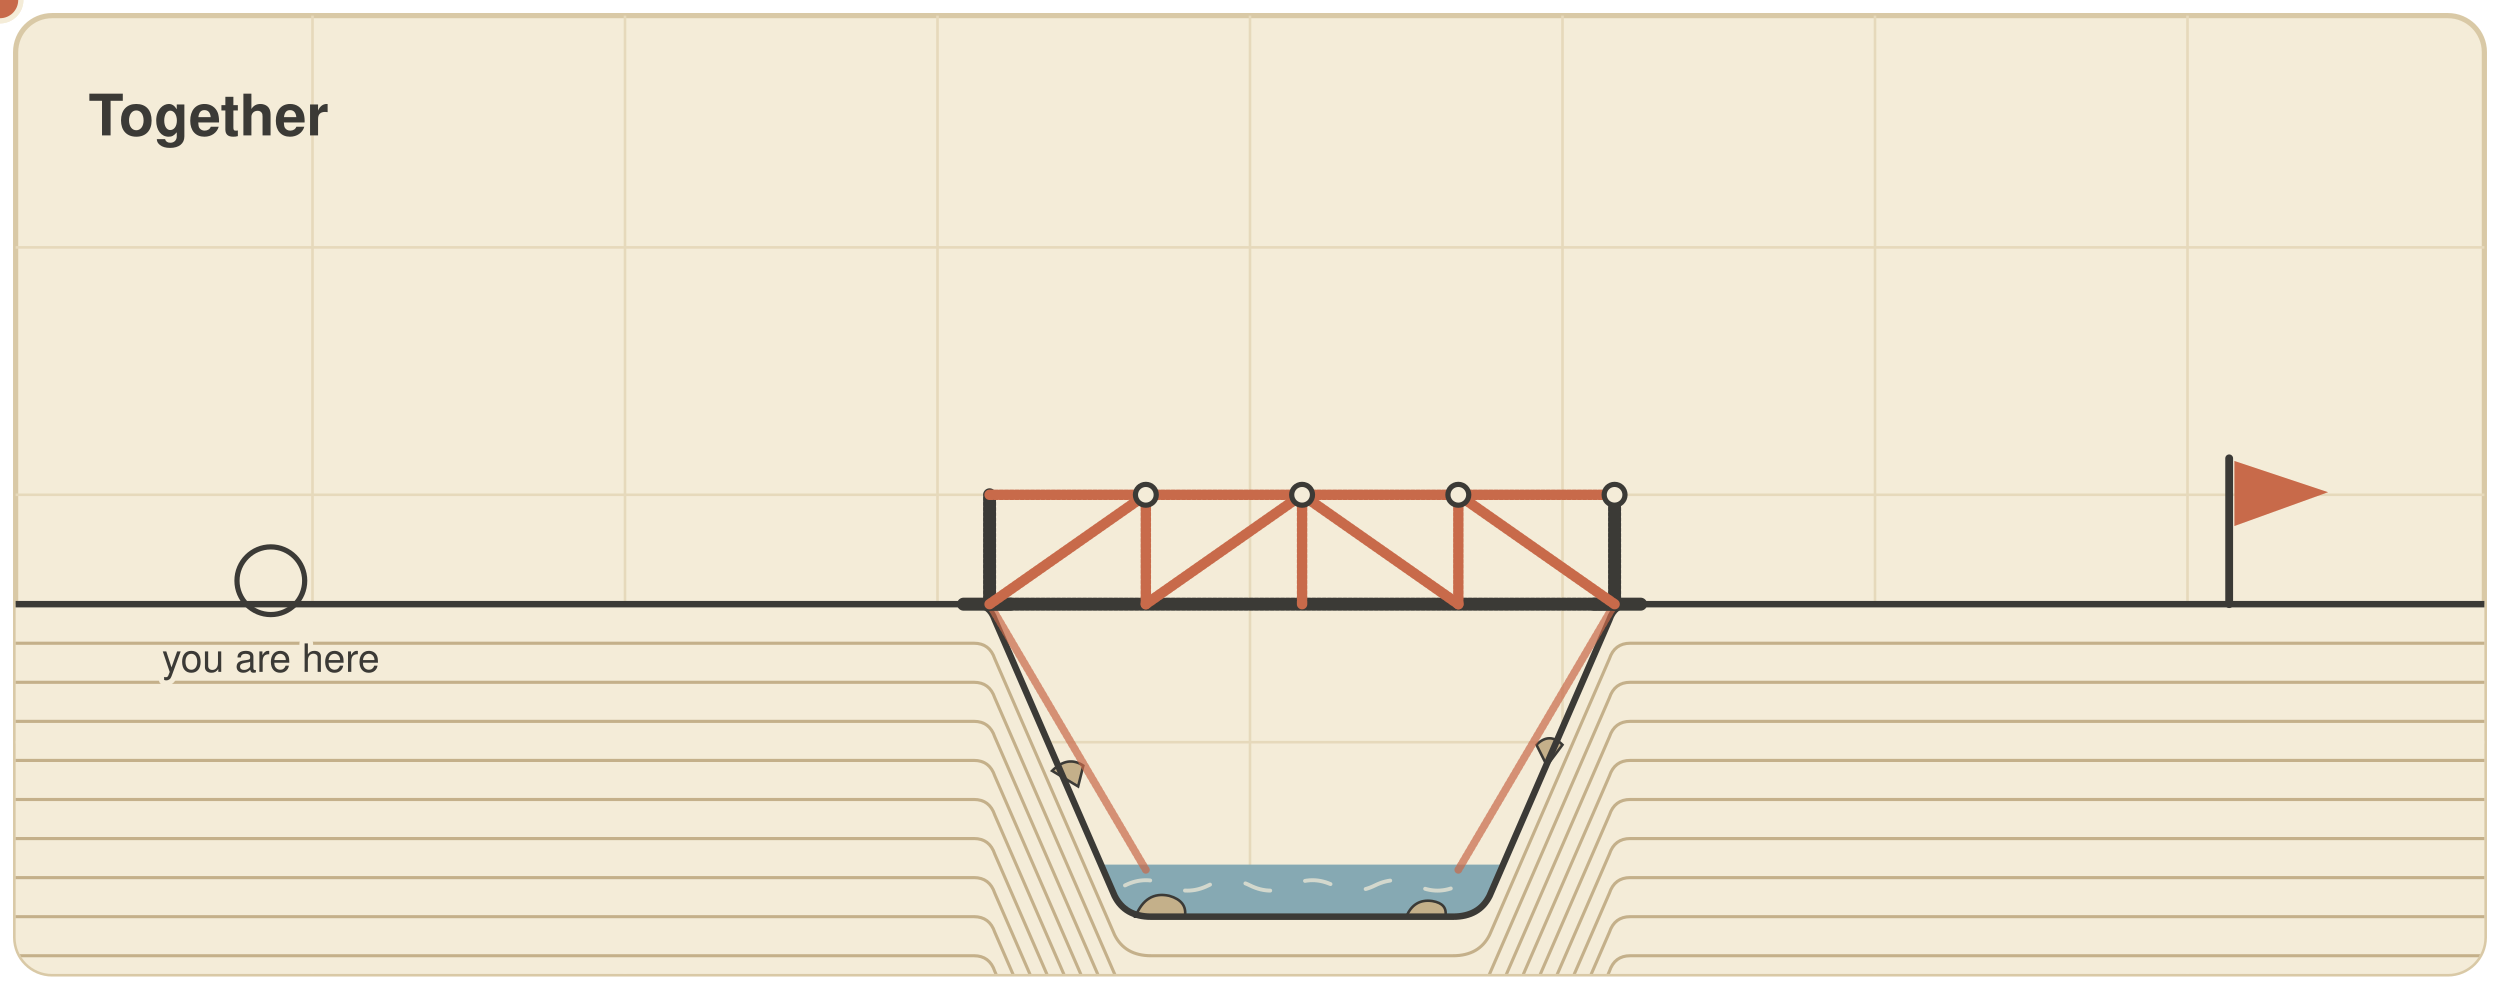
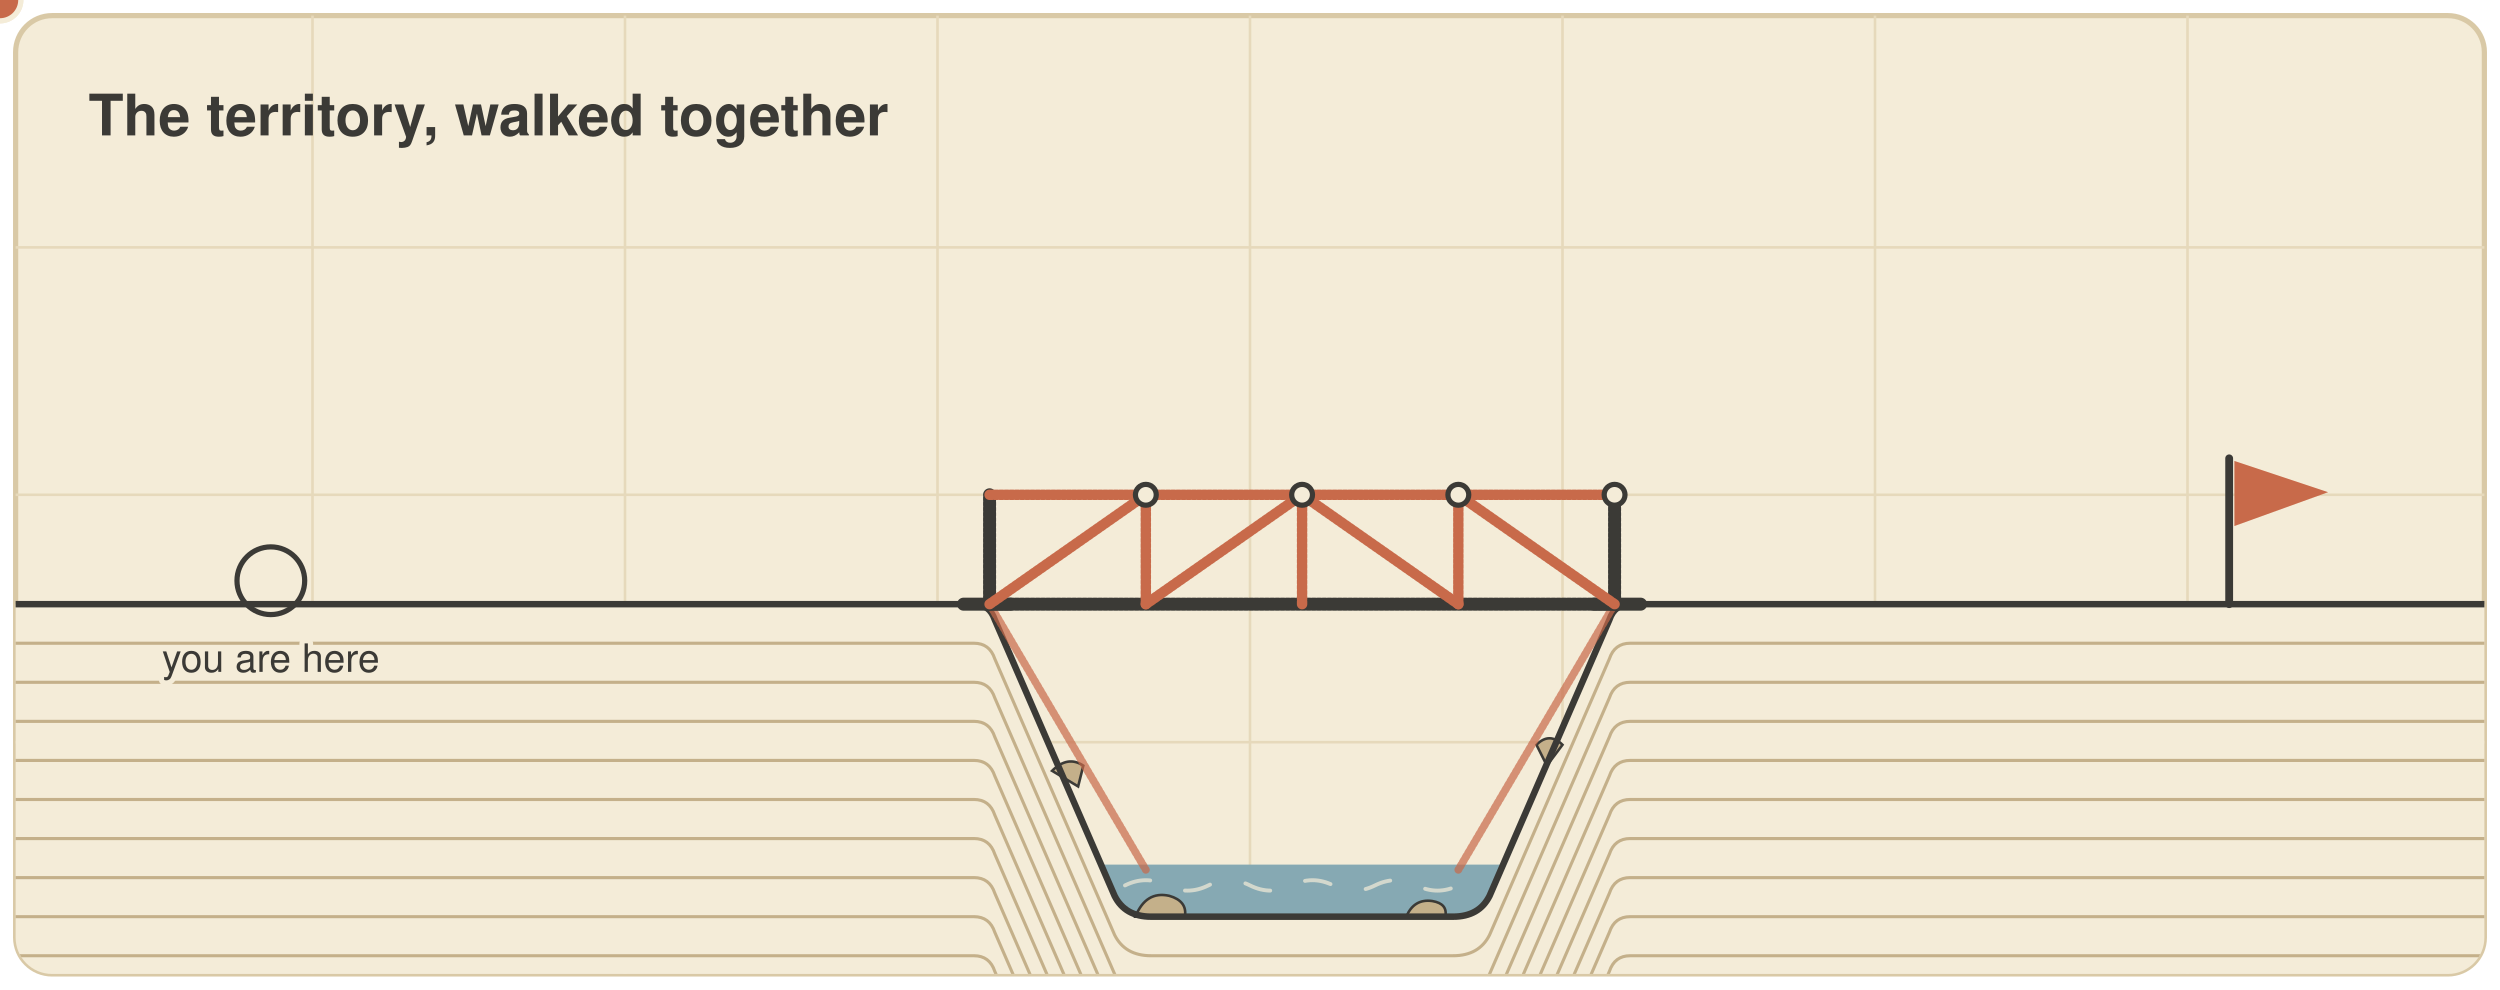
- <svg xmlns="http://www.w3.org/2000/svg" viewBox="0 0 960 380" role="img" aria-label="Alone: the agent throws one thin plank across a gorge and runs onto it; the plank sags, snaps, and the agent falls into the river. Together: you plant the posts and the deck, the agent adds the bracing, triangle by triangle, and both of you cross a strong truss bridge to the goal.">
+ <svg xmlns="http://www.w3.org/2000/svg" viewBox="0 0 960 380" role="img" aria-label="The map taken for the territory: the agent throws one thin plank across a gorge and walks onto it; the plank sags and snaps, and the agent drops into the river. The territory, walked together: you plant the posts and the deck, the agent adds the bracing, triangle by triangle, and both of you cross a strong truss bridge to the goal.">
  <style>
text { font-family: -apple-system, BlinkMacSystemFont, "Segoe UI", Helvetica, Arial, sans-serif; }
.still { display: none; }
@media (prefers-reduced-motion: reduce) {
  .motion { display: none; }
  .still { display: inline; }
  * { animation: none !important; }
}
</style>
  <defs>
    <clipPath id="map">
      <rect x="6" y="6" width="948" height="368" rx="14" />
    </clipPath>
    <clipPath id="ground">
      <path d="M6 232 H374 Q380 232 382 238 L428 344 Q432 352 442 352 H558 Q568 352 572 344 L618 238 Q620 232 626 232 H954 V374 H6 Z" />
    </clipPath>
  </defs>
  <rect x="6" y="6" width="948" height="368" rx="14" fill="#f4ecd8" stroke="#d9c9a6" stroke-width="2" />
  <g stroke="#e6d9bb" stroke-width="1">
    <path d="M120 6 V374 M240 6 V374 M360 6 V374 M480 6 V374 M600 6 V374 M720 6 V374 M840 6 V374" />
    <path d="M6 95 H954 M6 190 H954 M6 285 H954" />
  </g>
  <g clip-path="url(#map)">
    <path d="M6 232 H374 Q380 232 382 238 L428 344 Q432 352 442 352 H558 Q568 352 572 344 L618 238 Q620 232 626 232 H954 V374 H6 Z" fill="#f4ecd8" />
    <g clip-path="url(#ground)" fill="none" stroke="#c4b08a" stroke-width="1.2">
      <path d="M6 232 H374 Q380 232 382 238 L428 344 Q432 352 442 352 H558 Q568 352 572 344 L618 238 Q620 232 626 232 H954" transform="translate(0 15)" />
      <path d="M6 232 H374 Q380 232 382 238 L428 344 Q432 352 442 352 H558 Q568 352 572 344 L618 238 Q620 232 626 232 H954" transform="translate(0 30)" />
      <path d="M6 232 H374 Q380 232 382 238 L428 344 Q432 352 442 352 H558 Q568 352 572 344 L618 238 Q620 232 626 232 H954" transform="translate(0 45)" />
      <path d="M6 232 H374 Q380 232 382 238 L428 344 Q432 352 442 352 H558 Q568 352 572 344 L618 238 Q620 232 626 232 H954" transform="translate(0 60)" />
      <path d="M6 232 H374 Q380 232 382 238 L428 344 Q432 352 442 352 H558 Q568 352 572 344 L618 238 Q620 232 626 232 H954" transform="translate(0 75)" />
      <path d="M6 232 H374 Q380 232 382 238 L428 344 Q432 352 442 352 H558 Q568 352 572 344 L618 238 Q620 232 626 232 H954" transform="translate(0 90)" />
      <path d="M6 232 H374 Q380 232 382 238 L428 344 Q432 352 442 352 H558 Q568 352 572 344 L618 238 Q620 232 626 232 H954" transform="translate(0 105)" />
      <path d="M6 232 H374 Q380 232 382 238 L428 344 Q432 352 442 352 H558 Q568 352 572 344 L618 238 Q620 232 626 232 H954" transform="translate(0 120)" />
      <path d="M6 232 H374 Q380 232 382 238 L428 344 Q432 352 442 352 H558 Q568 352 572 344 L618 238 Q620 232 626 232 H954" transform="translate(0 135)" />
    </g>
    <path d="M423 332 L428 344 Q432 352 442 352 H558 Q568 352 572 344 L577 332 Z" fill="#86a9b3" />
    <g fill="#c4b08a" stroke="#3b3a36" stroke-width="1">
      <path d="M436 352 q4 -10 13 -8 q7 2 6 8 Z" />
      <path d="M540 352 q3 -7 10 -6 q6 1 5 6 Z" />
      <path d="M404 296 q6 -6 12 -2 l-2 8 Z" />
      <path d="M590 286 q5 -5 10 0 l-6 8 Z" />
    </g>
    <path d="M6 232 H374 Q380 232 382 238 L428 344 Q432 352 442 352 H558 Q568 352 572 344 L618 238 Q620 232 626 232 H954" fill="none" stroke="#3b3a36" stroke-width="2.5" stroke-linejoin="round" />
  </g>
  <circle cx="104" cy="223" r="13" fill="none" stroke="#3b3a36" stroke-width="2" />
  <text x="104" y="258" font-size="15" text-anchor="middle" fill="#3b3a36" paint-order="stroke" stroke="#f4ecd8" stroke-width="4" stroke-linejoin="round">you are here</text>
  <path d="M856 232 V176" stroke="#3b3a36" stroke-width="3" stroke-linecap="round" />
  <path d="M858 177 L894 189 L858 202 Z" fill="#c86a4a" />
  <g class="motion">
    <animate attributeName="opacity" values="0;1;1;0" keyTimes="0;0.03;0.96;1" dur="12s" repeatCount="indefinite" />
    <path d="M432 340 q8 -4 16 0 t16 0 t16 0 t16 0 t16 0 t16 0 t16 0 t16 0" fill="none" stroke="#f4ecd8" stroke-width="1.5" stroke-linecap="round" stroke-dasharray="10 14" opacity="0.7">
      <animate attributeName="stroke-dashoffset" values="0;-240" keyTimes="0;1" dur="12s" repeatCount="indefinite" />
    </path>
    <g stroke="#c86a4a" stroke-width="3" stroke-linecap="round" fill="none" opacity="0.7">
      <animate attributeName="opacity" values="1;1;0.7;0.7" keyTimes="0;0.3;0.34;1" dur="12s" repeatCount="indefinite" calcMode="spline" keySplines="0 0 1 1;0 0 1 1;0 0 1 1" />
      <path pathLength="1" d="M380 232 L440 334" stroke-dasharray="1 1" stroke-dashoffset="0">
        <animate attributeName="stroke-dashoffset" values="1;1;0;0" keyTimes="0;0.06;0.085;1" dur="12s" repeatCount="indefinite" calcMode="spline" keySplines="0 0 1 1;0.4 0 0.2 1;0 0 1 1" />
        <animate attributeName="d" values="M380 232 L500 232;M380 232 L500 232;M380 232 L500 262;M380 232 L500 257;M380 232 L500 265;M380 232 L478 312;M380 232 L430 340;M380 232 L446 330;M380 232 L440 334;M380 232 L440 334" keyTimes="0;0.11;0.17;0.19;0.21;0.235;0.26;0.272;0.285;1" dur="12s" repeatCount="indefinite" calcMode="spline" keySplines="0 0 1 1;0.4 0 0.6 1;0.4 0 0.6 1;0.4 0 0.6 1;0.5 0 1 1;0.2 0 0.4 1;0.3 0 0.6 1;0.3 0 0.6 1;0 0 1 1" />
      </path>
      <path pathLength="1" d="M620 232 L560 334" stroke-dasharray="1 1" stroke-dashoffset="0">
        <animate attributeName="stroke-dashoffset" values="-1;-1;0;0" keyTimes="0;0.085;0.11;1" dur="12s" repeatCount="indefinite" calcMode="spline" keySplines="0 0 1 1;0.4 0 0.2 1;0 0 1 1" />
        <animate attributeName="d" values="M620 232 L500 232;M620 232 L500 232;M620 232 L500 262;M620 232 L500 257;M620 232 L500 265;M620 232 L522 312;M620 232 L570 340;M620 232 L554 330;M620 232 L560 334;M620 232 L560 334" keyTimes="0;0.11;0.17;0.19;0.21;0.235;0.26;0.272;0.285;1" dur="12s" repeatCount="indefinite" calcMode="spline" keySplines="0 0 1 1;0.4 0 0.6 1;0.4 0 0.6 1;0.4 0 0.6 1;0.5 0 1 1;0.2 0 0.4 1;0.3 0 0.6 1;0.3 0 0.6 1;0 0 1 1" />
      </path>
    </g>
    <g stroke="#3b3a36" stroke-width="2.5" stroke-linecap="round" opacity="0">
      <animate attributeName="opacity" values="0;0;1;0;0" keyTimes="0;0.209;0.212;0.25;1" dur="12s" repeatCount="indefinite" calcMode="spline" keySplines="0 0 1 1;0 0 1 1;0 0 1 1;0 0 1 1" />
      <path d="M500 250 l-6 -14 M508 252 l10 -10 M490 262 l-14 -2 M512 266 l14 2 M496 274 l-6 12 M506 274 l6 12" />
    </g>
    <ellipse cx="500" cy="334" rx="26" ry="6" fill="none" stroke="#f4ecd8" stroke-width="2" opacity="0">
      <animate attributeName="rx" values="4;4;30;30" keyTimes="0;0.285;0.34;1" dur="12s" repeatCount="indefinite" calcMode="spline" keySplines="0.4 0 0.2 1;0.4 0 0.2 1;0.4 0 0.2 1" />
      <animate attributeName="opacity" values="0;0;1;0;0" keyTimes="0;0.284;0.29;0.34;1" dur="12s" repeatCount="indefinite" calcMode="spline" keySplines="0 0 1 1;0 0 1 1;0 0 1 1;0 0 1 1" />
    </ellipse>
    <g opacity="0">
      <animate attributeName="opacity" values="0;0;1;1;0;0" keyTimes="0;0.03;0.05;0.27;0.29;1" dur="12s" repeatCount="indefinite" calcMode="spline" keySplines="0 0 1 1;0 0 1 1;0 0 1 1;0 0 1 1;0 0 1 1" />
      <animateTransform attributeName="transform" type="translate" values="104 223;104 223;372 223;500 253;500 249;500 256;500 340;500 340" keyTimes="0;0.045;0.11;0.17;0.19;0.211;0.285;1" dur="12s" repeatCount="indefinite" calcMode="spline" keySplines="0 0 1 1;0.5 0 0.6 1;0.3 0 0.6 1;0.4 0 0.6 1;0.4 0 0.6 1;0.6 0 1 1;0 0 1 1" />
      <circle r="8" fill="#c86a4a" stroke="#f4ecd8" stroke-width="2" />
      <text y="-17" font-size="14" text-anchor="middle" fill="#3b3a36" paint-order="stroke" stroke="#f4ecd8" stroke-width="4" stroke-linejoin="round">agent</text>
    </g>
-     <text x="34" y="52" font-size="22" font-weight="600" fill="#3b3a36" opacity="0">Alone<animate attributeName="opacity" values="0;1;1;0;0" keyTimes="0;0.03;0.3;0.33;1" dur="12s" repeatCount="indefinite" calcMode="spline" keySplines="0 0 1 1;0 0 1 1;0 0 1 1;0 0 1 1" />
+     <text x="34" y="52" font-size="22" font-weight="600" fill="#3b3a36" opacity="0">The map taken for the territory<animate attributeName="opacity" values="0;1;1;0;0" keyTimes="0;0.03;0.3;0.33;1" dur="12s" repeatCount="indefinite" calcMode="spline" keySplines="0 0 1 1;0 0 1 1;0 0 1 1;0 0 1 1" />
    </text>
    <g stroke="#3b3a36" stroke-linecap="round" fill="none">
      <path pathLength="1" d="M380 232 L380 190" stroke-width="5" stroke-dasharray="1 1" stroke-dashoffset="0">
        <animate attributeName="stroke-dashoffset" values="1;1;0;0" keyTimes="0;0.45;0.48;1" dur="12s" repeatCount="indefinite" calcMode="spline" keySplines="0 0 1 1;0.4 0 0.2 1;0 0 1 1" />
      </path>
      <path pathLength="1" d="M620 232 L620 190" stroke-width="5" stroke-dasharray="1 1" stroke-dashoffset="0">
        <animate attributeName="stroke-dashoffset" values="1;1;0;0" keyTimes="0;0.48;0.51;1" dur="12s" repeatCount="indefinite" calcMode="spline" keySplines="0 0 1 1;0.4 0 0.2 1;0 0 1 1" />
      </path>
      <path d="M370 232 H388" stroke-width="5">
        <animate attributeName="opacity" values="0;0;1;1" keyTimes="0;0.45;0.46;1" dur="12s" repeatCount="indefinite" calcMode="spline" keySplines="0 0 1 1;0 0 1 1;0 0 1 1" />
      </path>
      <path d="M612 232 H630" stroke-width="5">
        <animate attributeName="opacity" values="0;0;1;1" keyTimes="0;0.48;0.49;1" dur="12s" repeatCount="indefinite" calcMode="spline" keySplines="0 0 1 1;0 0 1 1;0 0 1 1" />
      </path>
      <path pathLength="1" d="M380 232 L620 232" stroke-width="5" stroke-dasharray="1 1" stroke-dashoffset="0">
        <animate attributeName="stroke-dashoffset" values="1;1;0;0" keyTimes="0;0.515;0.575;1" dur="12s" repeatCount="indefinite" calcMode="spline" keySplines="0 0 1 1;0.4 0 0.2 1;0 0 1 1" />
      </path>
    </g>
    <path pathLength="1" d="M380 232 L440 190" fill="none" stroke="#c86a4a" stroke-width="4" stroke-linecap="round" stroke-dasharray="1 1" stroke-dashoffset="0">
      <animate attributeName="stroke-dashoffset" values="1;1;0;0" keyTimes="0;0.585;0.607;1" dur="12s" repeatCount="indefinite" calcMode="spline" keySplines="0 0 1 1;0.4 0 0.2 1;0 0 1 1" />
    </path>
    <path pathLength="1" d="M380 190 L440 190" fill="none" stroke="#c86a4a" stroke-width="4" stroke-linecap="round" stroke-dasharray="1 1" stroke-dashoffset="0">
      <animate attributeName="stroke-dashoffset" values="1;1;0;0" keyTimes="0;0.601;0.621;1" dur="12s" repeatCount="indefinite" calcMode="spline" keySplines="0 0 1 1;0.4 0 0.2 1;0 0 1 1" />
    </path>
    <path pathLength="1" d="M440 232 L440 190" fill="none" stroke="#c86a4a" stroke-width="4" stroke-linecap="round" stroke-dasharray="1 1" stroke-dashoffset="0">
      <animate attributeName="stroke-dashoffset" values="1;1;0;0" keyTimes="0;0.615;0.633;1" dur="12s" repeatCount="indefinite" calcMode="spline" keySplines="0 0 1 1;0.4 0 0.2 1;0 0 1 1" />
    </path>
    <path pathLength="1" d="M440 232 L500 190" fill="none" stroke="#c86a4a" stroke-width="4" stroke-linecap="round" stroke-dasharray="1 1" stroke-dashoffset="0">
      <animate attributeName="stroke-dashoffset" values="1;1;0;0" keyTimes="0;0.64;0.662;1" dur="12s" repeatCount="indefinite" calcMode="spline" keySplines="0 0 1 1;0.4 0 0.2 1;0 0 1 1" />
    </path>
    <path pathLength="1" d="M440 190 L500 190" fill="none" stroke="#c86a4a" stroke-width="4" stroke-linecap="round" stroke-dasharray="1 1" stroke-dashoffset="0">
      <animate attributeName="stroke-dashoffset" values="1;1;0;0" keyTimes="0;0.656;0.676;1" dur="12s" repeatCount="indefinite" calcMode="spline" keySplines="0 0 1 1;0.4 0 0.2 1;0 0 1 1" />
    </path>
    <path pathLength="1" d="M500 232 L500 190" fill="none" stroke="#c86a4a" stroke-width="4" stroke-linecap="round" stroke-dasharray="1 1" stroke-dashoffset="0">
      <animate attributeName="stroke-dashoffset" values="1;1;0;0" keyTimes="0;0.67;0.688;1" dur="12s" repeatCount="indefinite" calcMode="spline" keySplines="0 0 1 1;0.4 0 0.2 1;0 0 1 1" />
    </path>
    <path pathLength="1" d="M560 232 L500 190" fill="none" stroke="#c86a4a" stroke-width="4" stroke-linecap="round" stroke-dasharray="1 1" stroke-dashoffset="0">
      <animate attributeName="stroke-dashoffset" values="1;1;0;0" keyTimes="0;0.695;0.717;1" dur="12s" repeatCount="indefinite" calcMode="spline" keySplines="0 0 1 1;0.4 0 0.2 1;0 0 1 1" />
    </path>
    <path pathLength="1" d="M500 190 L560 190" fill="none" stroke="#c86a4a" stroke-width="4" stroke-linecap="round" stroke-dasharray="1 1" stroke-dashoffset="0">
      <animate attributeName="stroke-dashoffset" values="1;1;0;0" keyTimes="0;0.711;0.731;1" dur="12s" repeatCount="indefinite" calcMode="spline" keySplines="0 0 1 1;0.4 0 0.2 1;0 0 1 1" />
    </path>
    <path pathLength="1" d="M560 232 L560 190" fill="none" stroke="#c86a4a" stroke-width="4" stroke-linecap="round" stroke-dasharray="1 1" stroke-dashoffset="0">
      <animate attributeName="stroke-dashoffset" values="1;1;0;0" keyTimes="0;0.725;0.743;1" dur="12s" repeatCount="indefinite" calcMode="spline" keySplines="0 0 1 1;0.4 0 0.2 1;0 0 1 1" />
    </path>
    <path pathLength="1" d="M620 232 L560 190" fill="none" stroke="#c86a4a" stroke-width="4" stroke-linecap="round" stroke-dasharray="1 1" stroke-dashoffset="0">
      <animate attributeName="stroke-dashoffset" values="1;1;0;0" keyTimes="0;0.75;0.772;1" dur="12s" repeatCount="indefinite" calcMode="spline" keySplines="0 0 1 1;0.4 0 0.2 1;0 0 1 1" />
    </path>
    <path pathLength="1" d="M560 190 L620 190" fill="none" stroke="#c86a4a" stroke-width="4" stroke-linecap="round" stroke-dasharray="1 1" stroke-dashoffset="0">
      <animate attributeName="stroke-dashoffset" values="1;1;0;0" keyTimes="0;0.766;0.786;1" dur="12s" repeatCount="indefinite" calcMode="spline" keySplines="0 0 1 1;0.4 0 0.2 1;0 0 1 1" />
    </path>
    <circle cx="440" cy="190" r="4" fill="#f4ecd8" stroke="#3b3a36" stroke-width="2">
      <animate attributeName="opacity" values="0;0;1;1" keyTimes="0;0.635;0.64;1" dur="12s" repeatCount="indefinite" calcMode="spline" keySplines="0 0 1 1;0 0 1 1;0 0 1 1" />
      <animate attributeName="r" values="4;4;6.5;4;4" keyTimes="0;0.635;0.647;0.665;1" dur="12s" repeatCount="indefinite" calcMode="spline" keySplines="0.4 0 0.2 1;0.4 0 0.2 1;0.4 0 0.2 1;0.4 0 0.2 1" />
    </circle>
    <circle cx="440" cy="190" r="16" fill="none" stroke="#c86a4a" stroke-width="2" opacity="0">
      <animate attributeName="r" values="4;4;18;18" keyTimes="0;0.635;0.675;1" dur="12s" repeatCount="indefinite" calcMode="spline" keySplines="0 0 1 1;0.2 0.8 0.4 1;0 0 1 1" />
      <animate attributeName="opacity" values="0;0;0.9;0;0" keyTimes="0;0.635;0.639;0.675;1" dur="12s" repeatCount="indefinite" calcMode="spline" keySplines="0 0 1 1;0 0 1 1;0 0 1 1;0 0 1 1" />
    </circle>
    <circle cx="500" cy="190" r="4" fill="#f4ecd8" stroke="#3b3a36" stroke-width="2">
      <animate attributeName="opacity" values="0;0;1;1" keyTimes="0;0.69;0.695;1" dur="12s" repeatCount="indefinite" calcMode="spline" keySplines="0 0 1 1;0 0 1 1;0 0 1 1" />
      <animate attributeName="r" values="4;4;6.5;4;4" keyTimes="0;0.69;0.702;0.72;1" dur="12s" repeatCount="indefinite" calcMode="spline" keySplines="0.4 0 0.2 1;0.4 0 0.2 1;0.4 0 0.2 1;0.4 0 0.2 1" />
    </circle>
    <circle cx="500" cy="190" r="16" fill="none" stroke="#c86a4a" stroke-width="2" opacity="0">
      <animate attributeName="r" values="4;4;18;18" keyTimes="0;0.69;0.73;1" dur="12s" repeatCount="indefinite" calcMode="spline" keySplines="0 0 1 1;0.2 0.8 0.4 1;0 0 1 1" />
      <animate attributeName="opacity" values="0;0;0.9;0;0" keyTimes="0;0.69;0.694;0.73;1" dur="12s" repeatCount="indefinite" calcMode="spline" keySplines="0 0 1 1;0 0 1 1;0 0 1 1;0 0 1 1" />
    </circle>
    <circle cx="560" cy="190" r="4" fill="#f4ecd8" stroke="#3b3a36" stroke-width="2">
      <animate attributeName="opacity" values="0;0;1;1" keyTimes="0;0.745;0.75;1" dur="12s" repeatCount="indefinite" calcMode="spline" keySplines="0 0 1 1;0 0 1 1;0 0 1 1" />
      <animate attributeName="r" values="4;4;6.5;4;4" keyTimes="0;0.745;0.757;0.775;1" dur="12s" repeatCount="indefinite" calcMode="spline" keySplines="0.4 0 0.2 1;0.4 0 0.2 1;0.4 0 0.2 1;0.4 0 0.2 1" />
    </circle>
    <circle cx="560" cy="190" r="16" fill="none" stroke="#c86a4a" stroke-width="2" opacity="0">
      <animate attributeName="r" values="4;4;18;18" keyTimes="0;0.745;0.785;1" dur="12s" repeatCount="indefinite" calcMode="spline" keySplines="0 0 1 1;0.2 0.8 0.4 1;0 0 1 1" />
      <animate attributeName="opacity" values="0;0;0.9;0;0" keyTimes="0;0.745;0.749;0.785;1" dur="12s" repeatCount="indefinite" calcMode="spline" keySplines="0 0 1 1;0 0 1 1;0 0 1 1;0 0 1 1" />
    </circle>
    <circle cx="620" cy="190" r="4" fill="#f4ecd8" stroke="#3b3a36" stroke-width="2">
      <animate attributeName="opacity" values="0;0;1;1" keyTimes="0;0.8;0.805;1" dur="12s" repeatCount="indefinite" calcMode="spline" keySplines="0 0 1 1;0 0 1 1;0 0 1 1" />
      <animate attributeName="r" values="4;4;6.5;4;4" keyTimes="0;0.8;0.812;0.83;1" dur="12s" repeatCount="indefinite" calcMode="spline" keySplines="0.4 0 0.2 1;0.4 0 0.2 1;0.4 0 0.2 1;0.4 0 0.2 1" />
    </circle>
    <circle cx="620" cy="190" r="16" fill="none" stroke="#c86a4a" stroke-width="2" opacity="0">
      <animate attributeName="r" values="4;4;18;18" keyTimes="0;0.8;0.84;1" dur="12s" repeatCount="indefinite" calcMode="spline" keySplines="0 0 1 1;0.2 0.8 0.4 1;0 0 1 1" />
      <animate attributeName="opacity" values="0;0;0.9;0;0" keyTimes="0;0.8;0.804;0.84;1" dur="12s" repeatCount="indefinite" calcMode="spline" keySplines="0 0 1 1;0 0 1 1;0 0 1 1;0 0 1 1" />
    </circle>
    <g>
      <animate attributeName="opacity" values="0;0;1;1" keyTimes="0;0.325;0.35;1" dur="12s" repeatCount="indefinite" calcMode="spline" keySplines="0 0 1 1;0 0 1 1;0 0 1 1" />
      <animateTransform attributeName="transform" type="translate" values="104 223;104 223;352 223;352 223;818 223;818 223" keyTimes="0;0.34;0.44;0.82;0.93;1" dur="12s" repeatCount="indefinite" calcMode="spline" keySplines="0.4 0 0.2 1;0.4 0 0.2 1;0.4 0 0.2 1;0.4 0 0.2 1;0.4 0 0.2 1" />
      <circle r="8" fill="#3b3a36" stroke="#f4ecd8" stroke-width="2" />
      <text y="-17" font-size="14" text-anchor="middle" fill="#3b3a36" paint-order="stroke" stroke="#f4ecd8" stroke-width="4" stroke-linejoin="round">you</text>
    </g>
    <g>
      <animate attributeName="opacity" values="0;0;1;1" keyTimes="0;0.325;0.35;1" dur="12s" repeatCount="indefinite" calcMode="spline" keySplines="0 0 1 1;0 0 1 1;0 0 1 1" />
      <animateTransform attributeName="transform" type="translate" values="104 223;104 223;312 223;312 223;410 223;410 223;470 223;470 223;530 223;530 223;590 223;590 223;772 223;772 223" keyTimes="0;0.34;0.44;0.575;0.585;0.635;0.64;0.69;0.695;0.745;0.75;0.82;0.93;1" dur="12s" repeatCount="indefinite" calcMode="spline" keySplines="0.4 0 0.2 1;0.4 0 0.2 1;0.4 0 0.2 1;0.4 0 0.2 1;0.4 0 0.2 1;0.4 0 0.2 1;0.4 0 0.2 1;0.4 0 0.2 1;0.4 0 0.2 1;0.4 0 0.2 1;0.4 0 0.2 1;0.4 0 0.2 1;0.4 0 0.2 1" />
      <circle r="8" fill="#c86a4a" stroke="#f4ecd8" stroke-width="2" />
      <text y="-17" font-size="14" text-anchor="middle" fill="#3b3a36" paint-order="stroke" stroke="#f4ecd8" stroke-width="4" stroke-linejoin="round">agent<animate attributeName="y" values="-17;-17;30;30;-17;-17" keyTimes="0;0.57;0.585;0.75;0.765;1" dur="12s" repeatCount="indefinite" calcMode="spline" keySplines="0.4 0 0.2 1;0.4 0 0.2 1;0.4 0 0.2 1;0.4 0 0.2 1;0.4 0 0.2 1" />
      </text>
    </g>
-     <text x="34" y="52" font-size="22" font-weight="600" fill="#3b3a36">Together<animate attributeName="opacity" values="0;0;1;1" keyTimes="0;0.32;0.345;1" dur="12s" repeatCount="indefinite" calcMode="spline" keySplines="0 0 1 1;0 0 1 1;0 0 1 1" />
+     <text x="34" y="52" font-size="22" font-weight="600" fill="#3b3a36">The territory, walked together<animate attributeName="opacity" values="0;0;1;1" keyTimes="0;0.32;0.345;1" dur="12s" repeatCount="indefinite" calcMode="spline" keySplines="0 0 1 1;0 0 1 1;0 0 1 1" />
    </text>
  </g>
  <g class="still">
    <g stroke="#c86a4a" stroke-width="3" stroke-linecap="round" fill="none" opacity="0.7">
      <path d="M380 232 L440 334" />
      <path d="M620 232 L560 334" />
    </g>
    <g stroke="#3b3a36" stroke-linecap="round" fill="none" stroke-width="5">
      <path d="M380 232 L380 190" />
      <path d="M620 232 L620 190" />
      <path d="M370 232 H388" />
      <path d="M612 232 H630" />
      <path d="M380 232 L620 232" />
    </g>
    <path d="M380 232 L440 190" fill="none" stroke="#c86a4a" stroke-width="4" stroke-linecap="round" />
    <path d="M380 190 L440 190" fill="none" stroke="#c86a4a" stroke-width="4" stroke-linecap="round" />
    <path d="M440 232 L440 190" fill="none" stroke="#c86a4a" stroke-width="4" stroke-linecap="round" />
    <path d="M440 232 L500 190" fill="none" stroke="#c86a4a" stroke-width="4" stroke-linecap="round" />
    <path d="M440 190 L500 190" fill="none" stroke="#c86a4a" stroke-width="4" stroke-linecap="round" />
    <path d="M500 232 L500 190" fill="none" stroke="#c86a4a" stroke-width="4" stroke-linecap="round" />
    <path d="M560 232 L500 190" fill="none" stroke="#c86a4a" stroke-width="4" stroke-linecap="round" />
    <path d="M500 190 L560 190" fill="none" stroke="#c86a4a" stroke-width="4" stroke-linecap="round" />
    <path d="M560 232 L560 190" fill="none" stroke="#c86a4a" stroke-width="4" stroke-linecap="round" />
    <path d="M620 232 L560 190" fill="none" stroke="#c86a4a" stroke-width="4" stroke-linecap="round" />
    <path d="M560 190 L620 190" fill="none" stroke="#c86a4a" stroke-width="4" stroke-linecap="round" />
    <circle cx="440" cy="190" r="4" fill="#f4ecd8" stroke="#3b3a36" stroke-width="2" />
    <circle cx="500" cy="190" r="4" fill="#f4ecd8" stroke="#3b3a36" stroke-width="2" />
    <circle cx="560" cy="190" r="4" fill="#f4ecd8" stroke="#3b3a36" stroke-width="2" />
    <circle cx="620" cy="190" r="4" fill="#f4ecd8" stroke="#3b3a36" stroke-width="2" />
    <g transform="translate(818 223)">
      <circle r="8" fill="#3b3a36" stroke="#f4ecd8" stroke-width="2" />
      <text y="-17" font-size="14" text-anchor="middle" fill="#3b3a36" paint-order="stroke" stroke="#f4ecd8" stroke-width="4" stroke-linejoin="round">you</text>
    </g>
    <g transform="translate(772 223)">
      <circle r="8" fill="#c86a4a" stroke="#f4ecd8" stroke-width="2" />
      <text y="-17" font-size="14" text-anchor="middle" fill="#3b3a36" paint-order="stroke" stroke="#f4ecd8" stroke-width="4" stroke-linejoin="round">agent</text>
    </g>
-     <text x="34" y="52" font-size="22" font-weight="600" fill="#3b3a36">Together</text>
+     <text x="34" y="52" font-size="22" font-weight="600" fill="#3b3a36">The territory, walked together</text>
  </g>
</svg>
